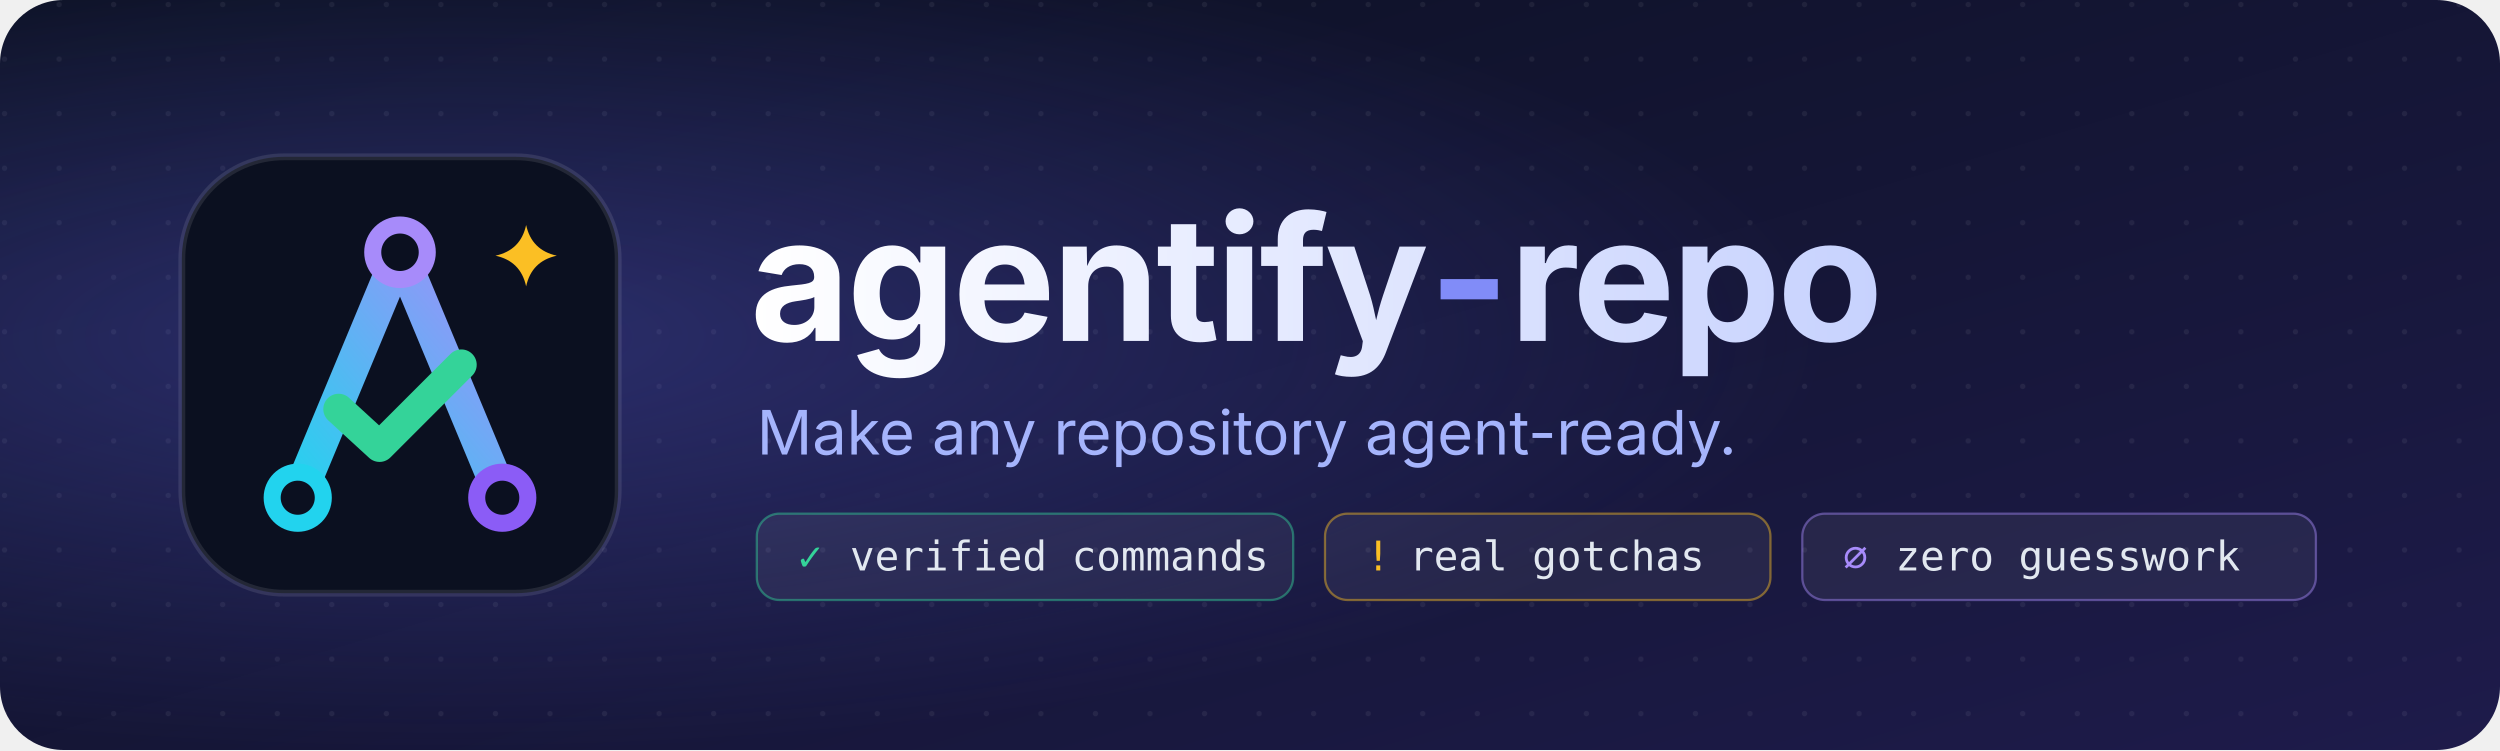
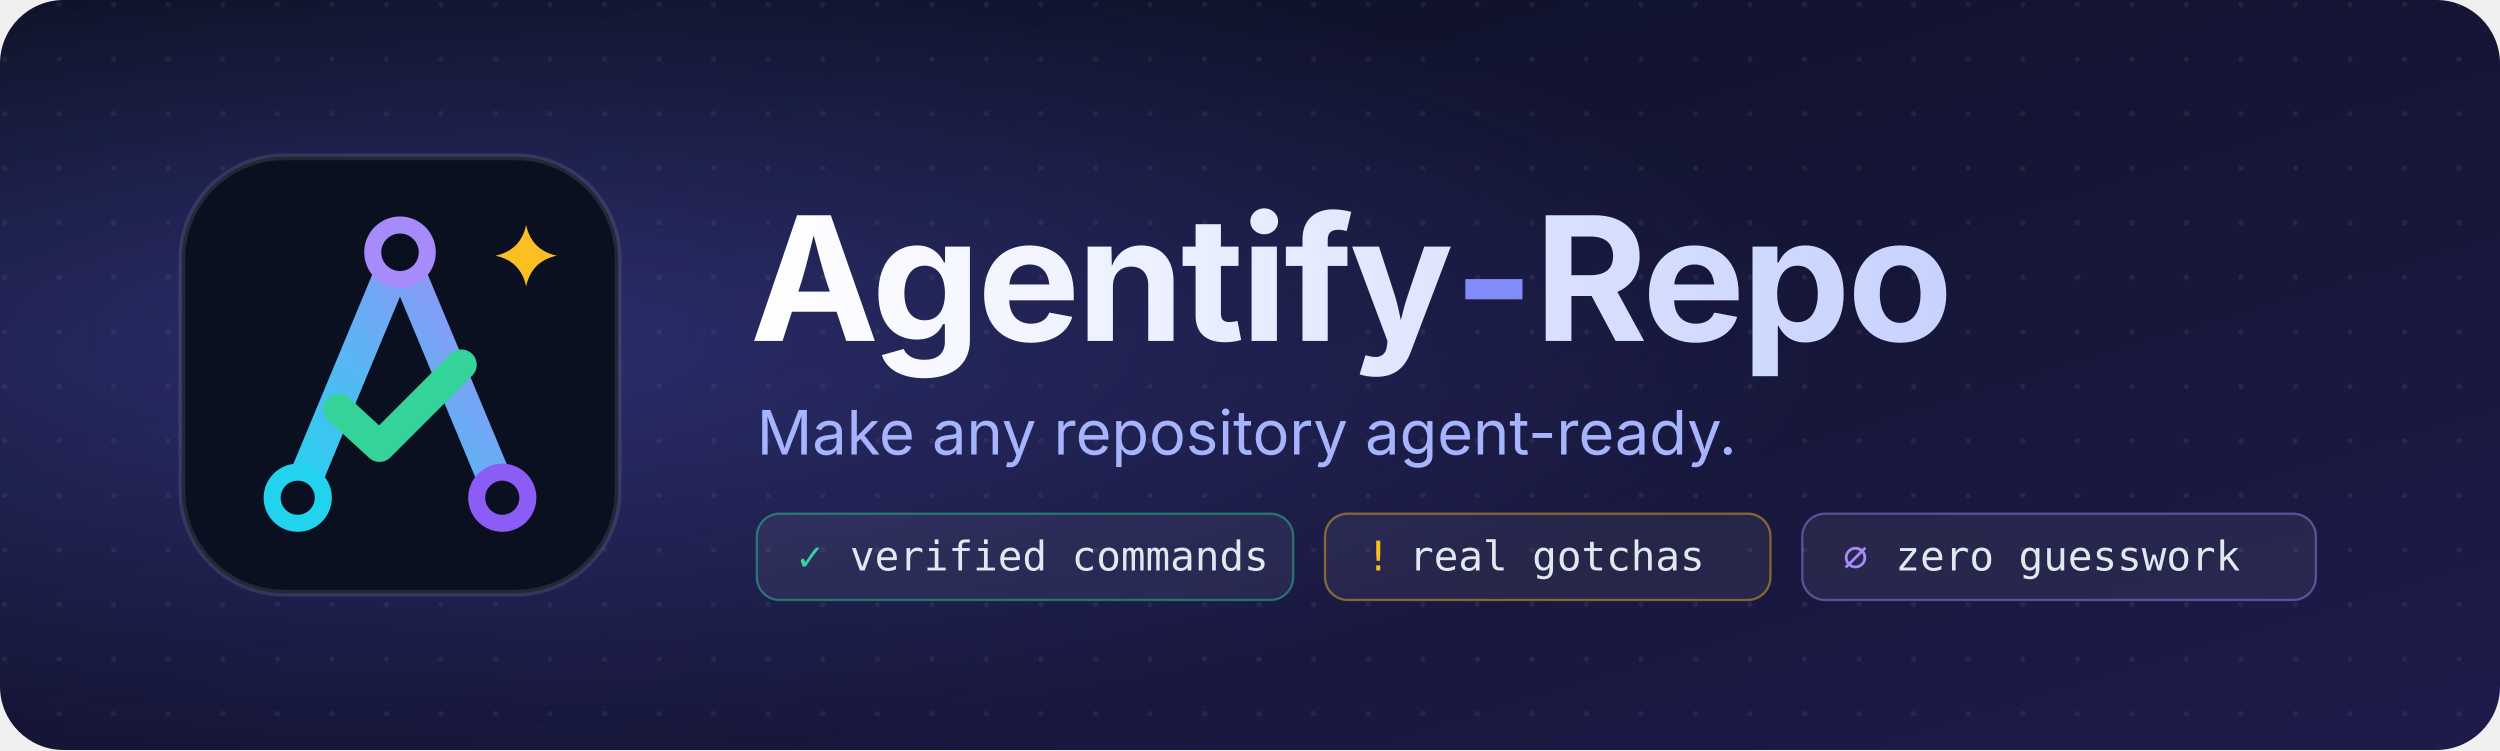
<svg xmlns="http://www.w3.org/2000/svg" viewBox="0 0 1100 330" width="1100" height="330" role="img" aria-labelledby="t d">
  <defs>
    <linearGradient id="bg" x1="0" y1="0" x2="1" y2="1">
      <stop offset="0" stop-color="#0B1020" />
      <stop offset="1" stop-color="#1E1B4B" />
    </linearGradient>
    <radialGradient id="glow" cx="0.18" cy="0.45" r="0.55">
      <stop offset="0" stop-color="#6366F1" stop-opacity="0.32" />
      <stop offset="1" stop-color="#6366F1" stop-opacity="0" />
    </radialGradient>
    <linearGradient id="stroke" x1="0" y1="1" x2="1" y2="0">
      <stop offset="0" stop-color="#22D3EE" />
      <stop offset="1" stop-color="#A78BFA" />
    </linearGradient>
    <linearGradient id="word" x1="0" y1="0" x2="1" y2="0">
      <stop offset="0" stop-color="#FFFFFF" />
      <stop offset="1" stop-color="#C7D2FE" />
    </linearGradient>
    <pattern id="dots" width="24" height="24" patternUnits="userSpaceOnUse">
      <circle cx="2" cy="2" r="1.2" fill="#FFFFFF" fill-opacity="0.06" />
    </pattern>
  </defs>
  <rect width="1100" height="330" rx="28" fill="url(#bg)" />
  <rect width="1100" height="330" rx="28" fill="url(#dots)" />
  <rect width="1100" height="330" rx="28" fill="url(#glow)" />
  <g transform="translate(80 69) scale(1.5)">
    <rect width="128" height="128" rx="30" fill="#0B1020" stroke="#FFFFFF" stroke-opacity="0.1" stroke-width="2" />
    <path d="M34 100 L64 28 L94 100" fill="none" stroke="url(#stroke)" stroke-width="10" stroke-linecap="round" stroke-linejoin="round" />
    <path d="M46 74 L58 85 L82 61" fill="none" stroke="#34D399" stroke-width="9" stroke-linecap="round" stroke-linejoin="round" />
    <g fill="#0B1020" stroke-width="5">
      <circle cx="64" cy="28" r="8" stroke="#A78BFA" />
      <circle cx="34" cy="100" r="7.5" stroke="#22D3EE" />
      <circle cx="94" cy="100" r="7.5" stroke="#8B5CF6" />
    </g>
    <path d="M101 20 Q102.6 27.4 110 29 Q102.6 30.6 101 38 Q99.4 30.6 92 29 Q99.4 27.4 101 20 Z" fill="#FBBF24" />
  </g>
-   <text x="330" y="150" fill="url(#word)" font-family="'Segoe UI', 'Inter', 'Helvetica Neue', Arial, sans-serif" font-size="76" font-weight="700" letter-spacing="-1.5">agentify<tspan fill="#818CF8">-</tspan>repo</text>
+   <text x="330" y="150" fill="url(#word)" font-family="'Segoe UI', 'Inter', 'Helvetica Neue', Arial, sans-serif" font-size="76" font-weight="700" letter-spacing="-1.5">Agentify<tspan fill="#818CF8">-</tspan>Repo</text>
  <text x="333" y="200" fill="#A5B4FC" font-family="'Segoe UI', 'Inter', 'Helvetica Neue', Arial, sans-serif" font-size="27" font-weight="400">Make any repository agent-ready.</text>
  <g font-family="ui-monospace, 'Cascadia Code', 'SF Mono', Menlo, Consolas, monospace" font-size="18">
    <rect x="333" y="226" width="236" height="38" rx="10" fill="#FFFFFF" fill-opacity="0.06" stroke="#34D399" stroke-opacity="0.45" />
    <text x="351" y="251" fill="#34D399">✓</text>
    <text x="374" y="251" fill="#E2E8F0">verified commands</text>
    <rect x="583" y="226" width="196" height="38" rx="10" fill="#FFFFFF" fill-opacity="0.06" stroke="#FBBF24" stroke-opacity="0.45" />
    <text x="601" y="251" fill="#FBBF24">!</text>
    <text x="620" y="251" fill="#E2E8F0">real gotchas</text>
    <rect x="793" y="226" width="226" height="38" rx="10" fill="#FFFFFF" fill-opacity="0.06" stroke="#A78BFA" stroke-opacity="0.45" />
    <text x="811" y="251" fill="#A78BFA">∅</text>
    <text x="834" y="251" fill="#E2E8F0">zero guesswork</text>
  </g>
</svg>
